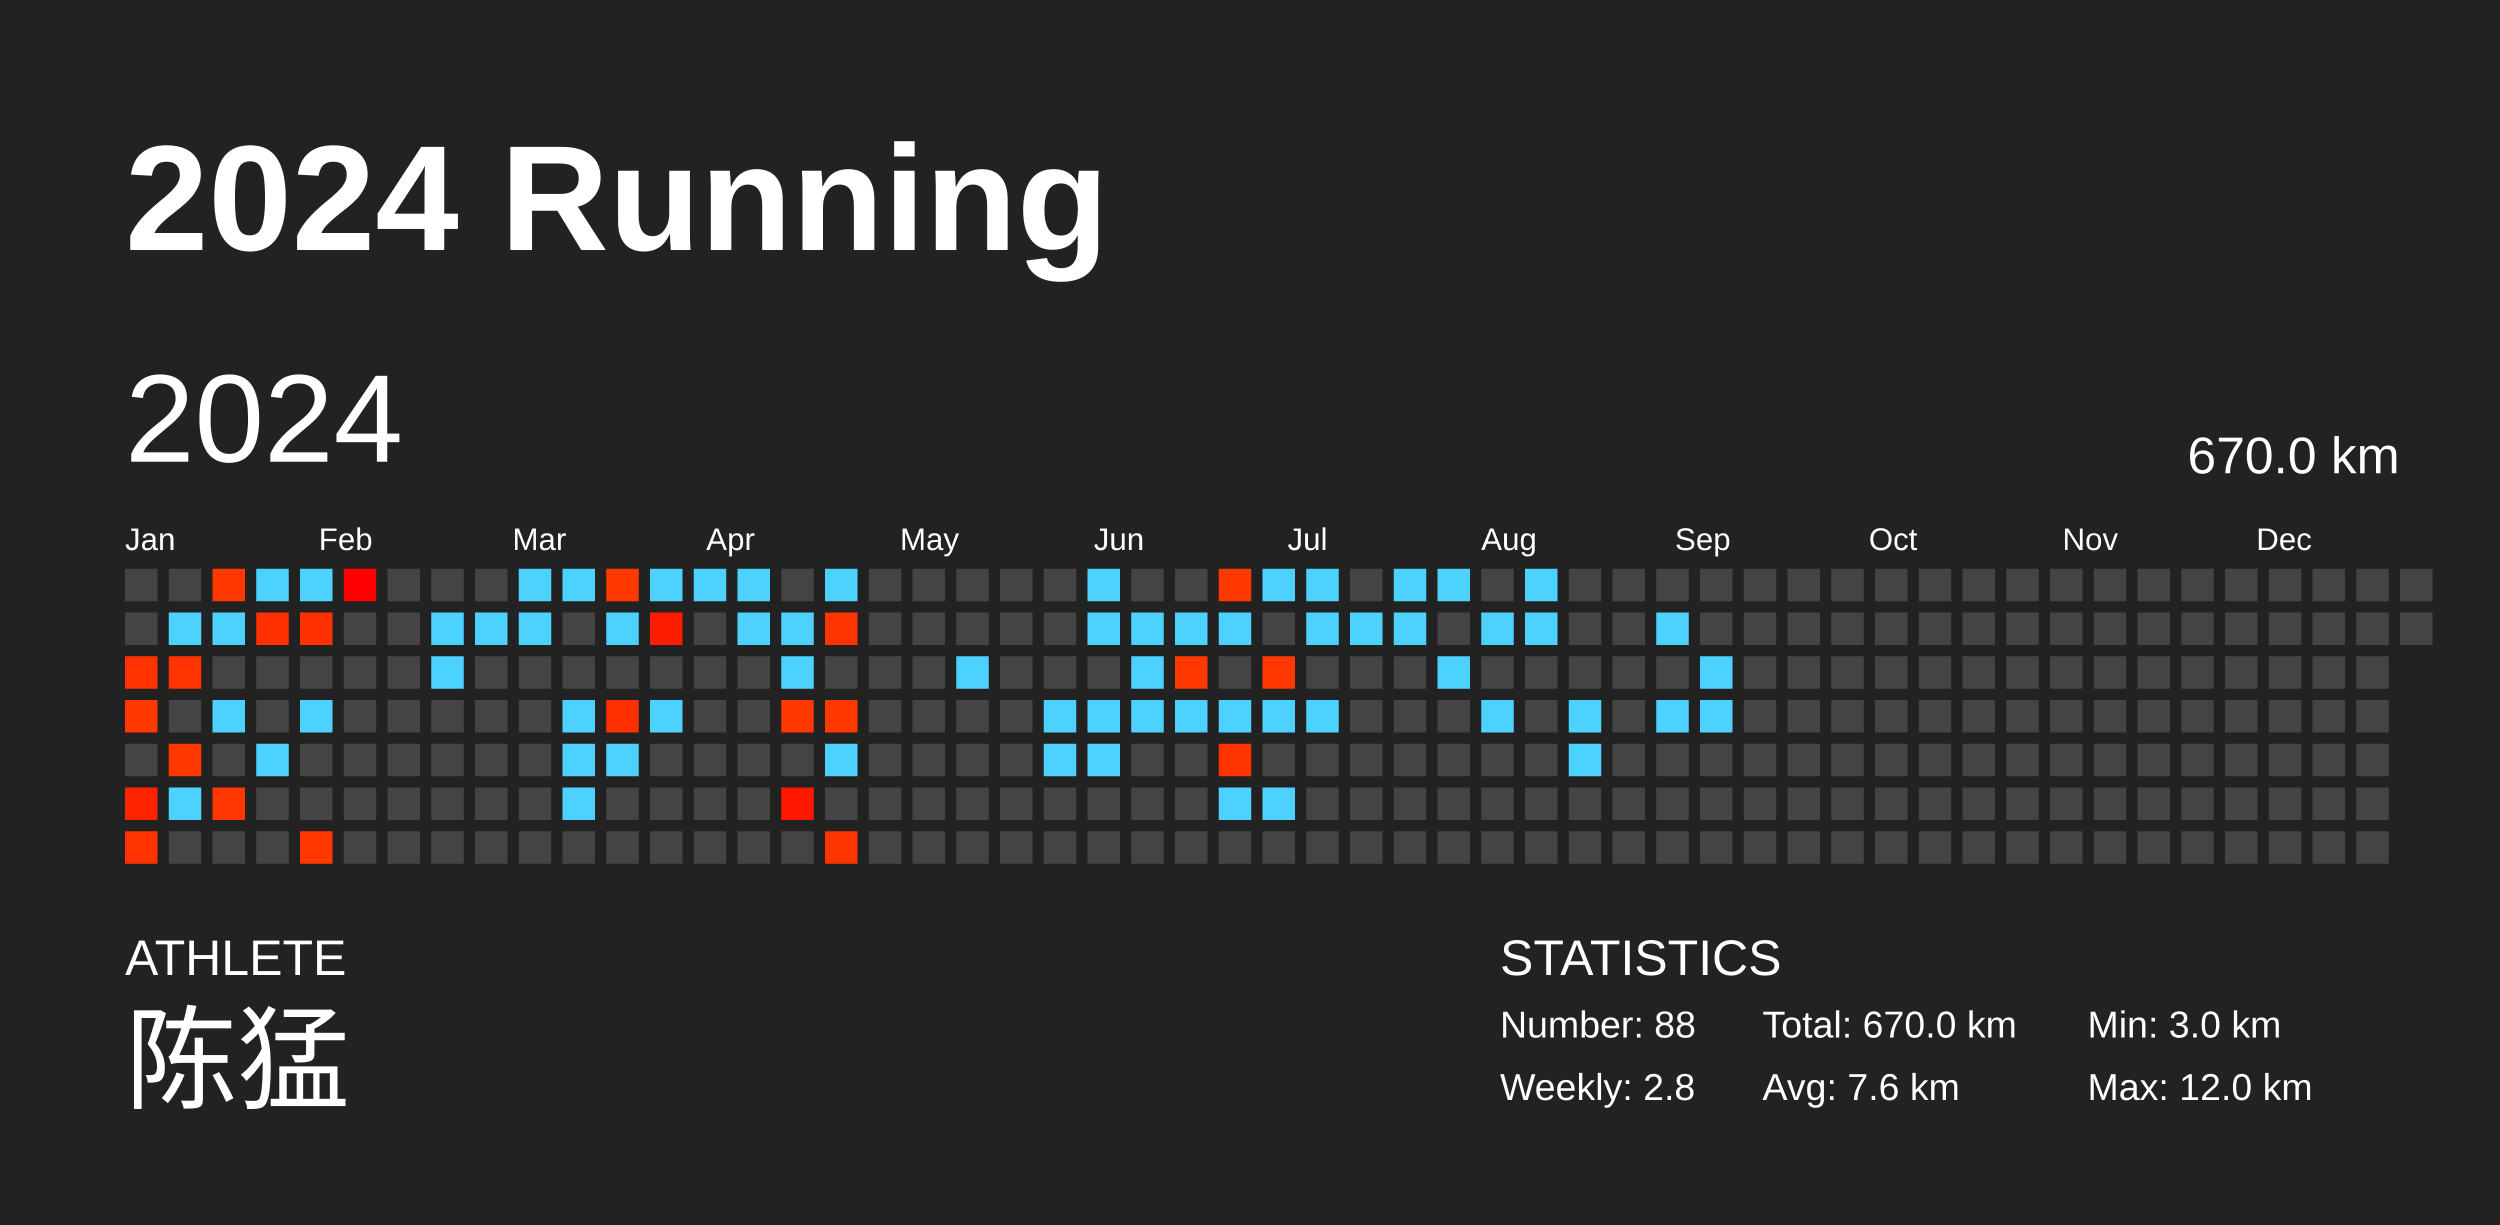
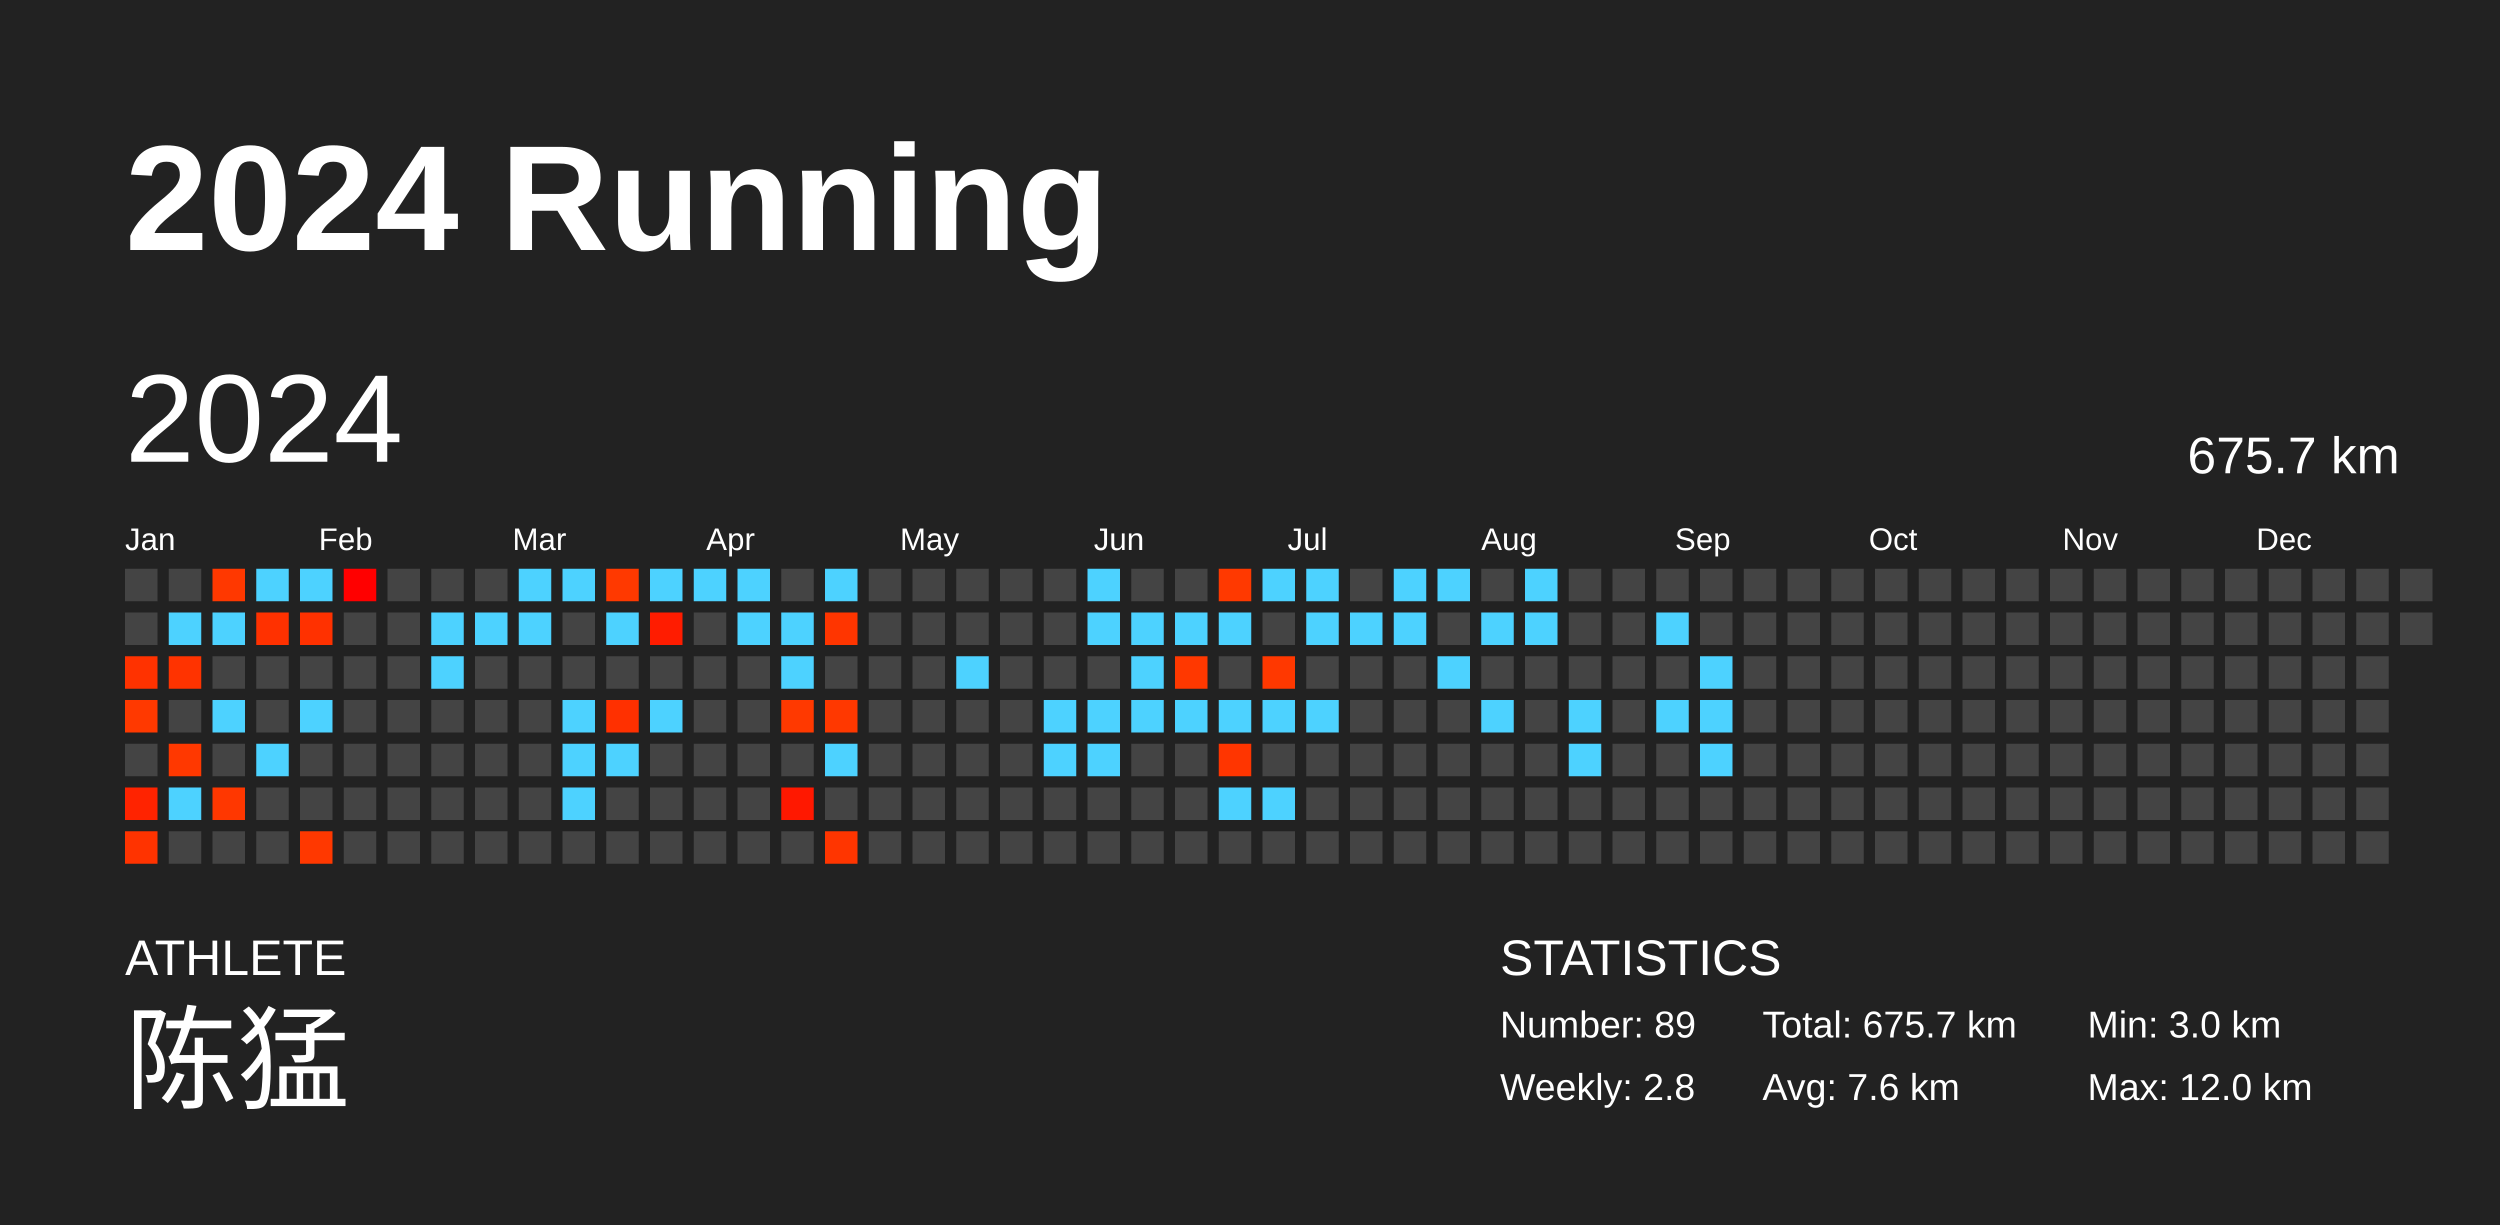
<svg xmlns="http://www.w3.org/2000/svg" baseProfile="full" height="98mm" version="1.1" viewBox="0,0,200,98" width="200mm">
  <defs />
  <rect fill="#222222" height="98" width="200" x="0" y="0" />
  <text fill="#FFFFFF" style="font-size:12px; font-family:Arial; font-weight:bold;" x="10" y="20">2024 Running</text>
  <text fill="#FFFFFF" style="font-size:4px; font-family:Arial" x="10" y="78">ATHLETE</text>
  <text fill="#FFFFFF" style="font-size:9px; font-family:Arial" x="10" y="88">陈猛</text>
  <text fill="#FFFFFF" style="font-size:4px; font-family:Arial" x="120" y="78">STATISTICS</text>
-   <text fill="#FFFFFF" style="font-size:3px; font-family:Arial" x="120" y="83">Number: 88</text>
+   <text fill="#FFFFFF" style="font-size:3px; font-family:Arial" x="120" y="83">Number: 89</text>
  <text fill="#FFFFFF" style="font-size:3px; font-family:Arial" x="120" y="88">Weekly: 2.8</text>
-   <text fill="#FFFFFF" style="font-size:3px; font-family:Arial" x="141" y="83">Total: 670.0 km</text>
+   <text fill="#FFFFFF" style="font-size:3px; font-family:Arial" x="141" y="83">Total: 675.7 km</text>
  <text fill="#FFFFFF" style="font-size:3px; font-family:Arial" x="141" y="88">Avg: 7.6 km</text>
  <text fill="#FFFFFF" style="font-size:3px; font-family:Arial" x="167" y="83">Min: 3.0 km</text>
  <text fill="#FFFFFF" style="font-size:3px; font-family:Arial" x="167" y="88">Max: 12.0 km</text>
  <text dominant-baseline="hanging" fill="#FFFFFF" style="font-size:10.0px; font-family:Arial;" x="10" y="30">2024</text>
-   <text dominant-baseline="hanging" fill="#FFFFFF" style="font-size:4.125px; font-family:Arial;" x="175" y="35">670.0 km</text>
+   <text dominant-baseline="hanging" fill="#FFFFFF" style="font-size:4.125px; font-family:Arial;" x="175" y="35">675.7 km</text>
  <text fill="#FFFFFF" style="font-size:2.5px; font-family:Arial" x="10.0" y="44">Jan</text>
  <text fill="#FFFFFF" style="font-size:2.5px; font-family:Arial" x="25.5" y="44">Feb</text>
  <text fill="#FFFFFF" style="font-size:2.5px; font-family:Arial" x="41.0" y="44">Mar</text>
  <text fill="#FFFFFF" style="font-size:2.5px; font-family:Arial" x="56.5" y="44">Apr</text>
  <text fill="#FFFFFF" style="font-size:2.5px; font-family:Arial" x="72.0" y="44">May</text>
  <text fill="#FFFFFF" style="font-size:2.5px; font-family:Arial" x="87.5" y="44">Jun</text>
  <text fill="#FFFFFF" style="font-size:2.5px; font-family:Arial" x="103.0" y="44">Jul</text>
  <text fill="#FFFFFF" style="font-size:2.5px; font-family:Arial" x="118.5" y="44">Aug</text>
  <text fill="#FFFFFF" style="font-size:2.5px; font-family:Arial" x="134.0" y="44">Sep</text>
  <text fill="#FFFFFF" style="font-size:2.5px; font-family:Arial" x="149.5" y="44">Oct</text>
  <text fill="#FFFFFF" style="font-size:2.5px; font-family:Arial" x="165.0" y="44">Nov</text>
  <text fill="#FFFFFF" style="font-size:2.5px; font-family:Arial" x="180.5" y="44">Dec</text>
  <rect fill="#444444" height="2.6" width="2.6" x="10.0" y="45.5" />
  <rect fill="#444444" height="2.6" width="2.6" x="10.0" y="49.0" />
  <rect fill="#ff3200" height="2.6" width="2.6" x="10.0" y="52.5" />
  <rect fill="#ff3900" height="2.6" width="2.6" x="10.0" y="56.0" />
  <rect fill="#444444" height="2.6" width="2.6" x="10.0" y="59.5" />
  <rect fill="#ff2300" height="2.6" width="2.6" x="10.0" y="63.0" />
  <rect fill="#ff3300" height="2.6" width="2.6" x="10.0" y="66.5" />
  <rect fill="#444444" height="2.6" width="2.6" x="13.5" y="45.5" />
  <rect fill="#4dd2ff" height="2.6" width="2.6" x="13.5" y="49.0" />
  <rect fill="#ff3300" height="2.6" width="2.6" x="13.5" y="52.5" />
  <rect fill="#444444" height="2.6" width="2.6" x="13.5" y="56.0" />
  <rect fill="#ff3800" height="2.6" width="2.6" x="13.5" y="59.5" />
  <rect fill="#4dd2ff" height="2.6" width="2.6" x="13.5" y="63.0" />
  <rect fill="#444444" height="2.6" width="2.6" x="13.5" y="66.5" />
  <rect fill="#ff3800" height="2.6" width="2.6" x="17.0" y="45.5" />
  <rect fill="#4dd2ff" height="2.6" width="2.6" x="17.0" y="49.0" />
  <rect fill="#444444" height="2.6" width="2.6" x="17.0" y="52.5" />
  <rect fill="#4dd2ff" height="2.6" width="2.6" x="17.0" y="56.0" />
  <rect fill="#444444" height="2.6" width="2.6" x="17.0" y="59.5" />
  <rect fill="#ff3700" height="2.6" width="2.6" x="17.0" y="63.0" />
  <rect fill="#444444" height="2.6" width="2.6" x="17.0" y="66.5" />
  <rect fill="#4dd2ff" height="2.6" width="2.6" x="20.5" y="45.5" />
  <rect fill="#ff3100" height="2.6" width="2.6" x="20.5" y="49.0" />
  <rect fill="#444444" height="2.6" width="2.6" x="20.5" y="52.5" />
  <rect fill="#444444" height="2.6" width="2.6" x="20.5" y="56.0" />
  <rect fill="#4dd2ff" height="2.6" width="2.6" x="20.5" y="59.5" />
  <rect fill="#444444" height="2.6" width="2.6" x="20.5" y="63.0" />
  <rect fill="#444444" height="2.6" width="2.6" x="20.5" y="66.5" />
  <rect fill="#4dd2ff" height="2.6" width="2.6" x="24.0" y="45.5" />
  <rect fill="#ff3100" height="2.6" width="2.6" x="24.0" y="49.0" />
  <rect fill="#444444" height="2.6" width="2.6" x="24.0" y="52.5" />
  <rect fill="#4dd2ff" height="2.6" width="2.6" x="24.0" y="56.0" />
  <rect fill="#444444" height="2.6" width="2.6" x="24.0" y="59.5" />
  <rect fill="#444444" height="2.6" width="2.6" x="24.0" y="63.0" />
  <rect fill="#ff3800" height="2.6" width="2.6" x="24.0" y="66.5" />
  <rect fill="#ff0000" height="2.6" width="2.6" x="27.5" y="45.5" />
  <rect fill="#444444" height="2.6" width="2.6" x="27.5" y="49.0" />
  <rect fill="#444444" height="2.6" width="2.6" x="27.5" y="52.5" />
  <rect fill="#444444" height="2.6" width="2.6" x="27.5" y="56.0" />
  <rect fill="#444444" height="2.6" width="2.6" x="27.5" y="59.5" />
  <rect fill="#444444" height="2.6" width="2.6" x="27.5" y="63.0" />
  <rect fill="#444444" height="2.6" width="2.6" x="27.5" y="66.5" />
  <rect fill="#444444" height="2.6" width="2.6" x="31.0" y="45.5" />
  <rect fill="#444444" height="2.6" width="2.6" x="31.0" y="49.0" />
  <rect fill="#444444" height="2.6" width="2.6" x="31.0" y="52.5" />
  <rect fill="#444444" height="2.6" width="2.6" x="31.0" y="56.0" />
  <rect fill="#444444" height="2.6" width="2.6" x="31.0" y="59.5" />
  <rect fill="#444444" height="2.6" width="2.6" x="31.0" y="63.0" />
  <rect fill="#444444" height="2.6" width="2.6" x="31.0" y="66.5" />
  <rect fill="#444444" height="2.6" width="2.6" x="34.5" y="45.5" />
  <rect fill="#4dd2ff" height="2.6" width="2.6" x="34.5" y="49.0" />
  <rect fill="#4dd2ff" height="2.6" width="2.6" x="34.5" y="52.5" />
  <rect fill="#444444" height="2.6" width="2.6" x="34.5" y="56.0" />
  <rect fill="#444444" height="2.6" width="2.6" x="34.5" y="59.5" />
  <rect fill="#444444" height="2.6" width="2.6" x="34.5" y="63.0" />
  <rect fill="#444444" height="2.6" width="2.6" x="34.5" y="66.5" />
  <rect fill="#444444" height="2.6" width="2.6" x="38.0" y="45.5" />
  <rect fill="#4dd2ff" height="2.6" width="2.6" x="38.0" y="49.0" />
  <rect fill="#444444" height="2.6" width="2.6" x="38.0" y="52.5" />
  <rect fill="#444444" height="2.6" width="2.6" x="38.0" y="56.0" />
  <rect fill="#444444" height="2.6" width="2.6" x="38.0" y="59.5" />
  <rect fill="#444444" height="2.6" width="2.6" x="38.0" y="63.0" />
  <rect fill="#444444" height="2.6" width="2.6" x="38.0" y="66.5" />
  <rect fill="#4dd2ff" height="2.6" width="2.6" x="41.5" y="45.5" />
  <rect fill="#4dd2ff" height="2.6" width="2.6" x="41.5" y="49.0" />
  <rect fill="#444444" height="2.6" width="2.6" x="41.5" y="52.5" />
  <rect fill="#444444" height="2.6" width="2.6" x="41.5" y="56.0" />
  <rect fill="#444444" height="2.6" width="2.6" x="41.5" y="59.5" />
  <rect fill="#444444" height="2.6" width="2.6" x="41.5" y="63.0" />
  <rect fill="#444444" height="2.6" width="2.6" x="41.5" y="66.5" />
  <rect fill="#4dd2ff" height="2.6" width="2.6" x="45.0" y="45.5" />
  <rect fill="#444444" height="2.6" width="2.6" x="45.0" y="49.0" />
  <rect fill="#444444" height="2.6" width="2.6" x="45.0" y="52.5" />
  <rect fill="#4dd2ff" height="2.6" width="2.6" x="45.0" y="56.0" />
  <rect fill="#4dd2ff" height="2.6" width="2.6" x="45.0" y="59.5" />
  <rect fill="#4dd2ff" height="2.6" width="2.6" x="45.0" y="63.0" />
  <rect fill="#444444" height="2.6" width="2.6" x="45.0" y="66.5" />
  <rect fill="#ff3900" height="2.6" width="2.6" x="48.5" y="45.5" />
  <rect fill="#4dd2ff" height="2.6" width="2.6" x="48.5" y="49.0" />
  <rect fill="#444444" height="2.6" width="2.6" x="48.5" y="52.5" />
  <rect fill="#ff3000" height="2.6" width="2.6" x="48.5" y="56.0" />
  <rect fill="#4dd2ff" height="2.6" width="2.6" x="48.5" y="59.5" />
  <rect fill="#444444" height="2.6" width="2.6" x="48.5" y="63.0" />
  <rect fill="#444444" height="2.6" width="2.6" x="48.5" y="66.5" />
  <rect fill="#4dd2ff" height="2.6" width="2.6" x="52.0" y="45.5" />
  <rect fill="#ff1c00" height="2.6" width="2.6" x="52.0" y="49.0" />
  <rect fill="#444444" height="2.6" width="2.6" x="52.0" y="52.5" />
  <rect fill="#4dd2ff" height="2.6" width="2.6" x="52.0" y="56.0" />
  <rect fill="#444444" height="2.6" width="2.6" x="52.0" y="59.5" />
  <rect fill="#444444" height="2.6" width="2.6" x="52.0" y="63.0" />
  <rect fill="#444444" height="2.6" width="2.6" x="52.0" y="66.5" />
  <rect fill="#4dd2ff" height="2.6" width="2.6" x="55.5" y="45.5" />
  <rect fill="#444444" height="2.6" width="2.6" x="55.5" y="49.0" />
  <rect fill="#444444" height="2.6" width="2.6" x="55.5" y="52.5" />
  <rect fill="#444444" height="2.6" width="2.6" x="55.5" y="56.0" />
  <rect fill="#444444" height="2.6" width="2.6" x="55.5" y="59.5" />
  <rect fill="#444444" height="2.6" width="2.6" x="55.5" y="63.0" />
  <rect fill="#444444" height="2.6" width="2.6" x="55.5" y="66.5" />
  <rect fill="#4dd2ff" height="2.6" width="2.6" x="59.0" y="45.5" />
  <rect fill="#4dd2ff" height="2.6" width="2.6" x="59.0" y="49.0" />
  <rect fill="#444444" height="2.6" width="2.6" x="59.0" y="52.5" />
  <rect fill="#444444" height="2.6" width="2.6" x="59.0" y="56.0" />
  <rect fill="#444444" height="2.6" width="2.6" x="59.0" y="59.5" />
  <rect fill="#444444" height="2.6" width="2.6" x="59.0" y="63.0" />
  <rect fill="#444444" height="2.6" width="2.6" x="59.0" y="66.5" />
  <rect fill="#444444" height="2.6" width="2.6" x="62.5" y="45.5" />
  <rect fill="#4dd2ff" height="2.6" width="2.6" x="62.5" y="49.0" />
  <rect fill="#4dd2ff" height="2.6" width="2.6" x="62.5" y="52.5" />
  <rect fill="#ff3900" height="2.6" width="2.6" x="62.5" y="56.0" />
  <rect fill="#444444" height="2.6" width="2.6" x="62.5" y="59.5" />
  <rect fill="#ff1800" height="2.6" width="2.6" x="62.5" y="63.0" />
  <rect fill="#444444" height="2.6" width="2.6" x="62.5" y="66.5" />
  <rect fill="#4dd2ff" height="2.6" width="2.6" x="66.0" y="45.5" />
  <rect fill="#ff3500" height="2.6" width="2.6" x="66.0" y="49.0" />
  <rect fill="#444444" height="2.6" width="2.6" x="66.0" y="52.5" />
  <rect fill="#ff3800" height="2.6" width="2.6" x="66.0" y="56.0" />
  <rect fill="#4dd2ff" height="2.6" width="2.6" x="66.0" y="59.5" />
  <rect fill="#444444" height="2.6" width="2.6" x="66.0" y="63.0" />
  <rect fill="#ff3500" height="2.6" width="2.6" x="66.0" y="66.5" />
  <rect fill="#444444" height="2.6" width="2.6" x="69.5" y="45.5" />
  <rect fill="#444444" height="2.6" width="2.6" x="69.5" y="49.0" />
  <rect fill="#444444" height="2.6" width="2.6" x="69.5" y="52.5" />
  <rect fill="#444444" height="2.6" width="2.6" x="69.5" y="56.0" />
  <rect fill="#444444" height="2.6" width="2.6" x="69.5" y="59.5" />
  <rect fill="#444444" height="2.6" width="2.6" x="69.5" y="63.0" />
  <rect fill="#444444" height="2.6" width="2.6" x="69.5" y="66.5" />
  <rect fill="#444444" height="2.6" width="2.6" x="73.0" y="45.5" />
  <rect fill="#444444" height="2.6" width="2.6" x="73.0" y="49.0" />
  <rect fill="#444444" height="2.6" width="2.6" x="73.0" y="52.5" />
  <rect fill="#444444" height="2.6" width="2.6" x="73.0" y="56.0" />
  <rect fill="#444444" height="2.6" width="2.6" x="73.0" y="59.5" />
  <rect fill="#444444" height="2.6" width="2.6" x="73.0" y="63.0" />
  <rect fill="#444444" height="2.6" width="2.6" x="73.0" y="66.5" />
  <rect fill="#444444" height="2.6" width="2.6" x="76.5" y="45.5" />
  <rect fill="#444444" height="2.6" width="2.6" x="76.5" y="49.0" />
  <rect fill="#4dd2ff" height="2.6" width="2.6" x="76.5" y="52.5" />
  <rect fill="#444444" height="2.6" width="2.6" x="76.5" y="56.0" />
  <rect fill="#444444" height="2.6" width="2.6" x="76.5" y="59.5" />
  <rect fill="#444444" height="2.6" width="2.6" x="76.5" y="63.0" />
  <rect fill="#444444" height="2.6" width="2.6" x="76.5" y="66.5" />
  <rect fill="#444444" height="2.6" width="2.6" x="80.0" y="45.5" />
  <rect fill="#444444" height="2.6" width="2.6" x="80.0" y="49.0" />
  <rect fill="#444444" height="2.6" width="2.6" x="80.0" y="52.5" />
  <rect fill="#444444" height="2.6" width="2.6" x="80.0" y="56.0" />
  <rect fill="#444444" height="2.6" width="2.6" x="80.0" y="59.5" />
  <rect fill="#444444" height="2.6" width="2.6" x="80.0" y="63.0" />
  <rect fill="#444444" height="2.6" width="2.6" x="80.0" y="66.5" />
  <rect fill="#444444" height="2.6" width="2.6" x="83.5" y="45.5" />
  <rect fill="#444444" height="2.6" width="2.6" x="83.5" y="49.0" />
  <rect fill="#444444" height="2.6" width="2.6" x="83.5" y="52.5" />
  <rect fill="#4dd2ff" height="2.6" width="2.6" x="83.5" y="56.0" />
  <rect fill="#4dd2ff" height="2.6" width="2.6" x="83.5" y="59.5" />
  <rect fill="#444444" height="2.6" width="2.6" x="83.5" y="63.0" />
  <rect fill="#444444" height="2.6" width="2.6" x="83.5" y="66.5" />
  <rect fill="#4dd2ff" height="2.6" width="2.6" x="87.0" y="45.5" />
  <rect fill="#4dd2ff" height="2.6" width="2.6" x="87.0" y="49.0" />
  <rect fill="#444444" height="2.6" width="2.6" x="87.0" y="52.5" />
  <rect fill="#4dd2ff" height="2.6" width="2.6" x="87.0" y="56.0" />
  <rect fill="#4dd2ff" height="2.6" width="2.6" x="87.0" y="59.5" />
  <rect fill="#444444" height="2.6" width="2.6" x="87.0" y="63.0" />
  <rect fill="#444444" height="2.6" width="2.6" x="87.0" y="66.5" />
  <rect fill="#444444" height="2.6" width="2.6" x="90.5" y="45.5" />
  <rect fill="#4dd2ff" height="2.6" width="2.6" x="90.5" y="49.0" />
  <rect fill="#4dd2ff" height="2.6" width="2.6" x="90.5" y="52.5" />
  <rect fill="#4dd2ff" height="2.6" width="2.6" x="90.5" y="56.0" />
  <rect fill="#444444" height="2.6" width="2.6" x="90.5" y="59.5" />
  <rect fill="#444444" height="2.6" width="2.6" x="90.5" y="63.0" />
  <rect fill="#444444" height="2.6" width="2.6" x="90.5" y="66.5" />
  <rect fill="#444444" height="2.6" width="2.6" x="94.0" y="45.5" />
  <rect fill="#4dd2ff" height="2.6" width="2.6" x="94.0" y="49.0" />
  <rect fill="#ff3800" height="2.6" width="2.6" x="94.0" y="52.5" />
  <rect fill="#4dd2ff" height="2.6" width="2.6" x="94.0" y="56.0" />
  <rect fill="#444444" height="2.6" width="2.6" x="94.0" y="59.5" />
  <rect fill="#444444" height="2.6" width="2.6" x="94.0" y="63.0" />
  <rect fill="#444444" height="2.6" width="2.6" x="94.0" y="66.5" />
  <rect fill="#ff3900" height="2.6" width="2.6" x="97.5" y="45.5" />
  <rect fill="#4dd2ff" height="2.6" width="2.6" x="97.5" y="49.0" />
  <rect fill="#444444" height="2.6" width="2.6" x="97.5" y="52.5" />
  <rect fill="#4dd2ff" height="2.6" width="2.6" x="97.5" y="56.0" />
  <rect fill="#ff3500" height="2.6" width="2.6" x="97.5" y="59.5" />
  <rect fill="#4dd2ff" height="2.6" width="2.6" x="97.5" y="63.0" />
  <rect fill="#444444" height="2.6" width="2.6" x="97.5" y="66.5" />
  <rect fill="#4dd2ff" height="2.6" width="2.6" x="101.0" y="45.5" />
  <rect fill="#444444" height="2.6" width="2.6" x="101.0" y="49.0" />
  <rect fill="#ff3800" height="2.6" width="2.6" x="101.0" y="52.5" />
  <rect fill="#4dd2ff" height="2.6" width="2.6" x="101.0" y="56.0" />
  <rect fill="#444444" height="2.6" width="2.6" x="101.0" y="59.5" />
  <rect fill="#4dd2ff" height="2.6" width="2.6" x="101.0" y="63.0" />
  <rect fill="#444444" height="2.6" width="2.6" x="101.0" y="66.5" />
  <rect fill="#4dd2ff" height="2.6" width="2.6" x="104.5" y="45.5" />
  <rect fill="#4dd2ff" height="2.6" width="2.6" x="104.5" y="49.0" />
  <rect fill="#444444" height="2.6" width="2.6" x="104.5" y="52.5" />
  <rect fill="#4dd2ff" height="2.6" width="2.6" x="104.5" y="56.0" />
  <rect fill="#444444" height="2.6" width="2.6" x="104.5" y="59.5" />
  <rect fill="#444444" height="2.6" width="2.6" x="104.5" y="63.0" />
  <rect fill="#444444" height="2.6" width="2.6" x="104.5" y="66.5" />
  <rect fill="#444444" height="2.6" width="2.6" x="108.0" y="45.5" />
  <rect fill="#4dd2ff" height="2.6" width="2.6" x="108.0" y="49.0" />
  <rect fill="#444444" height="2.6" width="2.6" x="108.0" y="52.5" />
  <rect fill="#444444" height="2.6" width="2.6" x="108.0" y="56.0" />
  <rect fill="#444444" height="2.6" width="2.6" x="108.0" y="59.5" />
  <rect fill="#444444" height="2.6" width="2.6" x="108.0" y="63.0" />
  <rect fill="#444444" height="2.6" width="2.6" x="108.0" y="66.5" />
  <rect fill="#4dd2ff" height="2.6" width="2.6" x="111.5" y="45.5" />
  <rect fill="#4dd2ff" height="2.6" width="2.6" x="111.5" y="49.0" />
  <rect fill="#444444" height="2.6" width="2.6" x="111.5" y="52.5" />
  <rect fill="#444444" height="2.6" width="2.6" x="111.5" y="56.0" />
  <rect fill="#444444" height="2.6" width="2.6" x="111.5" y="59.5" />
  <rect fill="#444444" height="2.6" width="2.6" x="111.5" y="63.0" />
  <rect fill="#444444" height="2.6" width="2.6" x="111.5" y="66.5" />
  <rect fill="#4dd2ff" height="2.6" width="2.6" x="115.0" y="45.5" />
  <rect fill="#444444" height="2.6" width="2.6" x="115.0" y="49.0" />
  <rect fill="#4dd2ff" height="2.6" width="2.6" x="115.0" y="52.5" />
  <rect fill="#444444" height="2.6" width="2.6" x="115.0" y="56.0" />
  <rect fill="#444444" height="2.6" width="2.6" x="115.0" y="59.5" />
  <rect fill="#444444" height="2.6" width="2.6" x="115.0" y="63.0" />
  <rect fill="#444444" height="2.6" width="2.6" x="115.0" y="66.5" />
  <rect fill="#444444" height="2.6" width="2.6" x="118.5" y="45.5" />
  <rect fill="#4dd2ff" height="2.6" width="2.6" x="118.5" y="49.0" />
  <rect fill="#444444" height="2.6" width="2.6" x="118.5" y="52.5" />
  <rect fill="#4dd2ff" height="2.6" width="2.6" x="118.5" y="56.0" />
  <rect fill="#444444" height="2.6" width="2.6" x="118.5" y="59.5" />
  <rect fill="#444444" height="2.6" width="2.6" x="118.5" y="63.0" />
  <rect fill="#444444" height="2.6" width="2.6" x="118.5" y="66.5" />
  <rect fill="#4dd2ff" height="2.6" width="2.6" x="122.0" y="45.5" />
  <rect fill="#4dd2ff" height="2.6" width="2.6" x="122.0" y="49.0" />
  <rect fill="#444444" height="2.6" width="2.6" x="122.0" y="52.5" />
  <rect fill="#444444" height="2.6" width="2.6" x="122.0" y="56.0" />
  <rect fill="#444444" height="2.6" width="2.6" x="122.0" y="59.5" />
  <rect fill="#444444" height="2.6" width="2.6" x="122.0" y="63.0" />
  <rect fill="#444444" height="2.6" width="2.6" x="122.0" y="66.5" />
  <rect fill="#444444" height="2.6" width="2.6" x="125.5" y="45.5" />
  <rect fill="#444444" height="2.6" width="2.6" x="125.5" y="49.0" />
  <rect fill="#444444" height="2.6" width="2.6" x="125.5" y="52.5" />
  <rect fill="#4dd2ff" height="2.6" width="2.6" x="125.5" y="56.0" />
  <rect fill="#4dd2ff" height="2.6" width="2.6" x="125.5" y="59.5" />
  <rect fill="#444444" height="2.6" width="2.6" x="125.5" y="63.0" />
  <rect fill="#444444" height="2.6" width="2.6" x="125.5" y="66.5" />
  <rect fill="#444444" height="2.6" width="2.6" x="129.0" y="45.5" />
  <rect fill="#444444" height="2.6" width="2.6" x="129.0" y="49.0" />
  <rect fill="#444444" height="2.6" width="2.6" x="129.0" y="52.5" />
  <rect fill="#444444" height="2.6" width="2.6" x="129.0" y="56.0" />
  <rect fill="#444444" height="2.6" width="2.6" x="129.0" y="59.5" />
  <rect fill="#444444" height="2.6" width="2.6" x="129.0" y="63.0" />
  <rect fill="#444444" height="2.6" width="2.6" x="129.0" y="66.5" />
  <rect fill="#444444" height="2.6" width="2.6" x="132.5" y="45.5" />
  <rect fill="#4dd2ff" height="2.6" width="2.6" x="132.5" y="49.0" />
  <rect fill="#444444" height="2.6" width="2.6" x="132.5" y="52.5" />
  <rect fill="#4dd2ff" height="2.6" width="2.6" x="132.5" y="56.0" />
  <rect fill="#444444" height="2.6" width="2.6" x="132.5" y="59.5" />
  <rect fill="#444444" height="2.6" width="2.6" x="132.5" y="63.0" />
  <rect fill="#444444" height="2.6" width="2.6" x="132.5" y="66.5" />
  <rect fill="#444444" height="2.6" width="2.6" x="136.0" y="45.5" />
  <rect fill="#444444" height="2.6" width="2.6" x="136.0" y="49.0" />
  <rect fill="#4dd2ff" height="2.6" width="2.6" x="136.0" y="52.5" />
  <rect fill="#4dd2ff" height="2.6" width="2.6" x="136.0" y="56.0" />
-   <rect fill="#444444" height="2.6" width="2.6" x="136.0" y="59.5" />
+   <rect fill="#4dd2ff" height="2.6" width="2.6" x="136.0" y="59.5" />
  <rect fill="#444444" height="2.6" width="2.6" x="136.0" y="63.0" />
  <rect fill="#444444" height="2.6" width="2.6" x="136.0" y="66.5" />
  <rect fill="#444444" height="2.6" width="2.6" x="139.5" y="45.5" />
  <rect fill="#444444" height="2.6" width="2.6" x="139.5" y="49.0" />
  <rect fill="#444444" height="2.6" width="2.6" x="139.5" y="52.5" />
  <rect fill="#444444" height="2.6" width="2.6" x="139.5" y="56.0" />
  <rect fill="#444444" height="2.6" width="2.6" x="139.5" y="59.5" />
  <rect fill="#444444" height="2.6" width="2.6" x="139.5" y="63.0" />
  <rect fill="#444444" height="2.6" width="2.6" x="139.5" y="66.5" />
  <rect fill="#444444" height="2.6" width="2.6" x="143.0" y="45.5" />
  <rect fill="#444444" height="2.6" width="2.6" x="143.0" y="49.0" />
  <rect fill="#444444" height="2.6" width="2.6" x="143.0" y="52.5" />
  <rect fill="#444444" height="2.6" width="2.6" x="143.0" y="56.0" />
  <rect fill="#444444" height="2.6" width="2.6" x="143.0" y="59.5" />
  <rect fill="#444444" height="2.6" width="2.6" x="143.0" y="63.0" />
  <rect fill="#444444" height="2.6" width="2.6" x="143.0" y="66.5" />
  <rect fill="#444444" height="2.6" width="2.6" x="146.5" y="45.5" />
  <rect fill="#444444" height="2.6" width="2.6" x="146.5" y="49.0" />
  <rect fill="#444444" height="2.6" width="2.6" x="146.5" y="52.5" />
  <rect fill="#444444" height="2.6" width="2.6" x="146.5" y="56.0" />
  <rect fill="#444444" height="2.6" width="2.6" x="146.5" y="59.5" />
  <rect fill="#444444" height="2.6" width="2.6" x="146.5" y="63.0" />
  <rect fill="#444444" height="2.6" width="2.6" x="146.5" y="66.5" />
  <rect fill="#444444" height="2.6" width="2.6" x="150.0" y="45.5" />
  <rect fill="#444444" height="2.6" width="2.6" x="150.0" y="49.0" />
  <rect fill="#444444" height="2.6" width="2.6" x="150.0" y="52.5" />
  <rect fill="#444444" height="2.6" width="2.6" x="150.0" y="56.0" />
  <rect fill="#444444" height="2.6" width="2.6" x="150.0" y="59.5" />
  <rect fill="#444444" height="2.6" width="2.6" x="150.0" y="63.0" />
  <rect fill="#444444" height="2.6" width="2.6" x="150.0" y="66.5" />
  <rect fill="#444444" height="2.6" width="2.6" x="153.5" y="45.5" />
  <rect fill="#444444" height="2.6" width="2.6" x="153.5" y="49.0" />
  <rect fill="#444444" height="2.6" width="2.6" x="153.5" y="52.5" />
  <rect fill="#444444" height="2.6" width="2.6" x="153.5" y="56.0" />
  <rect fill="#444444" height="2.6" width="2.6" x="153.5" y="59.5" />
  <rect fill="#444444" height="2.6" width="2.6" x="153.5" y="63.0" />
  <rect fill="#444444" height="2.6" width="2.6" x="153.5" y="66.5" />
  <rect fill="#444444" height="2.6" width="2.6" x="157.0" y="45.5" />
  <rect fill="#444444" height="2.6" width="2.6" x="157.0" y="49.0" />
  <rect fill="#444444" height="2.6" width="2.6" x="157.0" y="52.5" />
  <rect fill="#444444" height="2.6" width="2.6" x="157.0" y="56.0" />
  <rect fill="#444444" height="2.6" width="2.6" x="157.0" y="59.5" />
  <rect fill="#444444" height="2.6" width="2.6" x="157.0" y="63.0" />
  <rect fill="#444444" height="2.6" width="2.6" x="157.0" y="66.5" />
  <rect fill="#444444" height="2.6" width="2.6" x="160.5" y="45.5" />
  <rect fill="#444444" height="2.6" width="2.6" x="160.5" y="49.0" />
  <rect fill="#444444" height="2.6" width="2.6" x="160.5" y="52.5" />
  <rect fill="#444444" height="2.6" width="2.6" x="160.5" y="56.0" />
  <rect fill="#444444" height="2.6" width="2.6" x="160.5" y="59.5" />
  <rect fill="#444444" height="2.6" width="2.6" x="160.5" y="63.0" />
  <rect fill="#444444" height="2.6" width="2.6" x="160.5" y="66.5" />
  <rect fill="#444444" height="2.6" width="2.6" x="164.0" y="45.5" />
  <rect fill="#444444" height="2.6" width="2.6" x="164.0" y="49.0" />
  <rect fill="#444444" height="2.6" width="2.6" x="164.0" y="52.5" />
  <rect fill="#444444" height="2.6" width="2.6" x="164.0" y="56.0" />
  <rect fill="#444444" height="2.6" width="2.6" x="164.0" y="59.5" />
  <rect fill="#444444" height="2.6" width="2.6" x="164.0" y="63.0" />
  <rect fill="#444444" height="2.6" width="2.6" x="164.0" y="66.5" />
  <rect fill="#444444" height="2.6" width="2.6" x="167.5" y="45.5" />
  <rect fill="#444444" height="2.6" width="2.6" x="167.5" y="49.0" />
  <rect fill="#444444" height="2.6" width="2.6" x="167.5" y="52.5" />
  <rect fill="#444444" height="2.6" width="2.6" x="167.5" y="56.0" />
  <rect fill="#444444" height="2.6" width="2.6" x="167.5" y="59.5" />
  <rect fill="#444444" height="2.6" width="2.6" x="167.5" y="63.0" />
  <rect fill="#444444" height="2.6" width="2.6" x="167.5" y="66.5" />
  <rect fill="#444444" height="2.6" width="2.6" x="171.0" y="45.5" />
  <rect fill="#444444" height="2.6" width="2.6" x="171.0" y="49.0" />
  <rect fill="#444444" height="2.6" width="2.6" x="171.0" y="52.5" />
  <rect fill="#444444" height="2.6" width="2.6" x="171.0" y="56.0" />
  <rect fill="#444444" height="2.6" width="2.6" x="171.0" y="59.5" />
  <rect fill="#444444" height="2.6" width="2.6" x="171.0" y="63.0" />
  <rect fill="#444444" height="2.6" width="2.6" x="171.0" y="66.5" />
  <rect fill="#444444" height="2.6" width="2.6" x="174.5" y="45.5" />
  <rect fill="#444444" height="2.6" width="2.6" x="174.5" y="49.0" />
  <rect fill="#444444" height="2.6" width="2.6" x="174.5" y="52.5" />
  <rect fill="#444444" height="2.6" width="2.6" x="174.5" y="56.0" />
  <rect fill="#444444" height="2.6" width="2.6" x="174.5" y="59.5" />
  <rect fill="#444444" height="2.6" width="2.6" x="174.5" y="63.0" />
  <rect fill="#444444" height="2.6" width="2.6" x="174.5" y="66.5" />
  <rect fill="#444444" height="2.6" width="2.6" x="178.0" y="45.5" />
  <rect fill="#444444" height="2.6" width="2.6" x="178.0" y="49.0" />
  <rect fill="#444444" height="2.6" width="2.6" x="178.0" y="52.5" />
  <rect fill="#444444" height="2.6" width="2.6" x="178.0" y="56.0" />
  <rect fill="#444444" height="2.6" width="2.6" x="178.0" y="59.5" />
  <rect fill="#444444" height="2.6" width="2.6" x="178.0" y="63.0" />
  <rect fill="#444444" height="2.6" width="2.6" x="178.0" y="66.5" />
  <rect fill="#444444" height="2.6" width="2.6" x="181.5" y="45.5" />
  <rect fill="#444444" height="2.6" width="2.6" x="181.5" y="49.0" />
  <rect fill="#444444" height="2.6" width="2.6" x="181.5" y="52.5" />
  <rect fill="#444444" height="2.6" width="2.6" x="181.5" y="56.0" />
  <rect fill="#444444" height="2.6" width="2.6" x="181.5" y="59.5" />
  <rect fill="#444444" height="2.6" width="2.6" x="181.5" y="63.0" />
  <rect fill="#444444" height="2.6" width="2.6" x="181.5" y="66.5" />
  <rect fill="#444444" height="2.6" width="2.6" x="185.0" y="45.5" />
  <rect fill="#444444" height="2.6" width="2.6" x="185.0" y="49.0" />
  <rect fill="#444444" height="2.6" width="2.6" x="185.0" y="52.5" />
  <rect fill="#444444" height="2.6" width="2.6" x="185.0" y="56.0" />
  <rect fill="#444444" height="2.6" width="2.6" x="185.0" y="59.5" />
  <rect fill="#444444" height="2.6" width="2.6" x="185.0" y="63.0" />
  <rect fill="#444444" height="2.6" width="2.6" x="185.0" y="66.5" />
  <rect fill="#444444" height="2.6" width="2.6" x="188.5" y="45.5" />
  <rect fill="#444444" height="2.6" width="2.6" x="188.5" y="49.0" />
  <rect fill="#444444" height="2.6" width="2.6" x="188.5" y="52.5" />
  <rect fill="#444444" height="2.6" width="2.6" x="188.5" y="56.0" />
  <rect fill="#444444" height="2.6" width="2.6" x="188.5" y="59.5" />
  <rect fill="#444444" height="2.6" width="2.6" x="188.5" y="63.0" />
  <rect fill="#444444" height="2.6" width="2.6" x="188.5" y="66.5" />
  <rect fill="#444444" height="2.6" width="2.6" x="192.0" y="45.5" />
  <rect fill="#444444" height="2.6" width="2.6" x="192.0" y="49.0" />
</svg>
